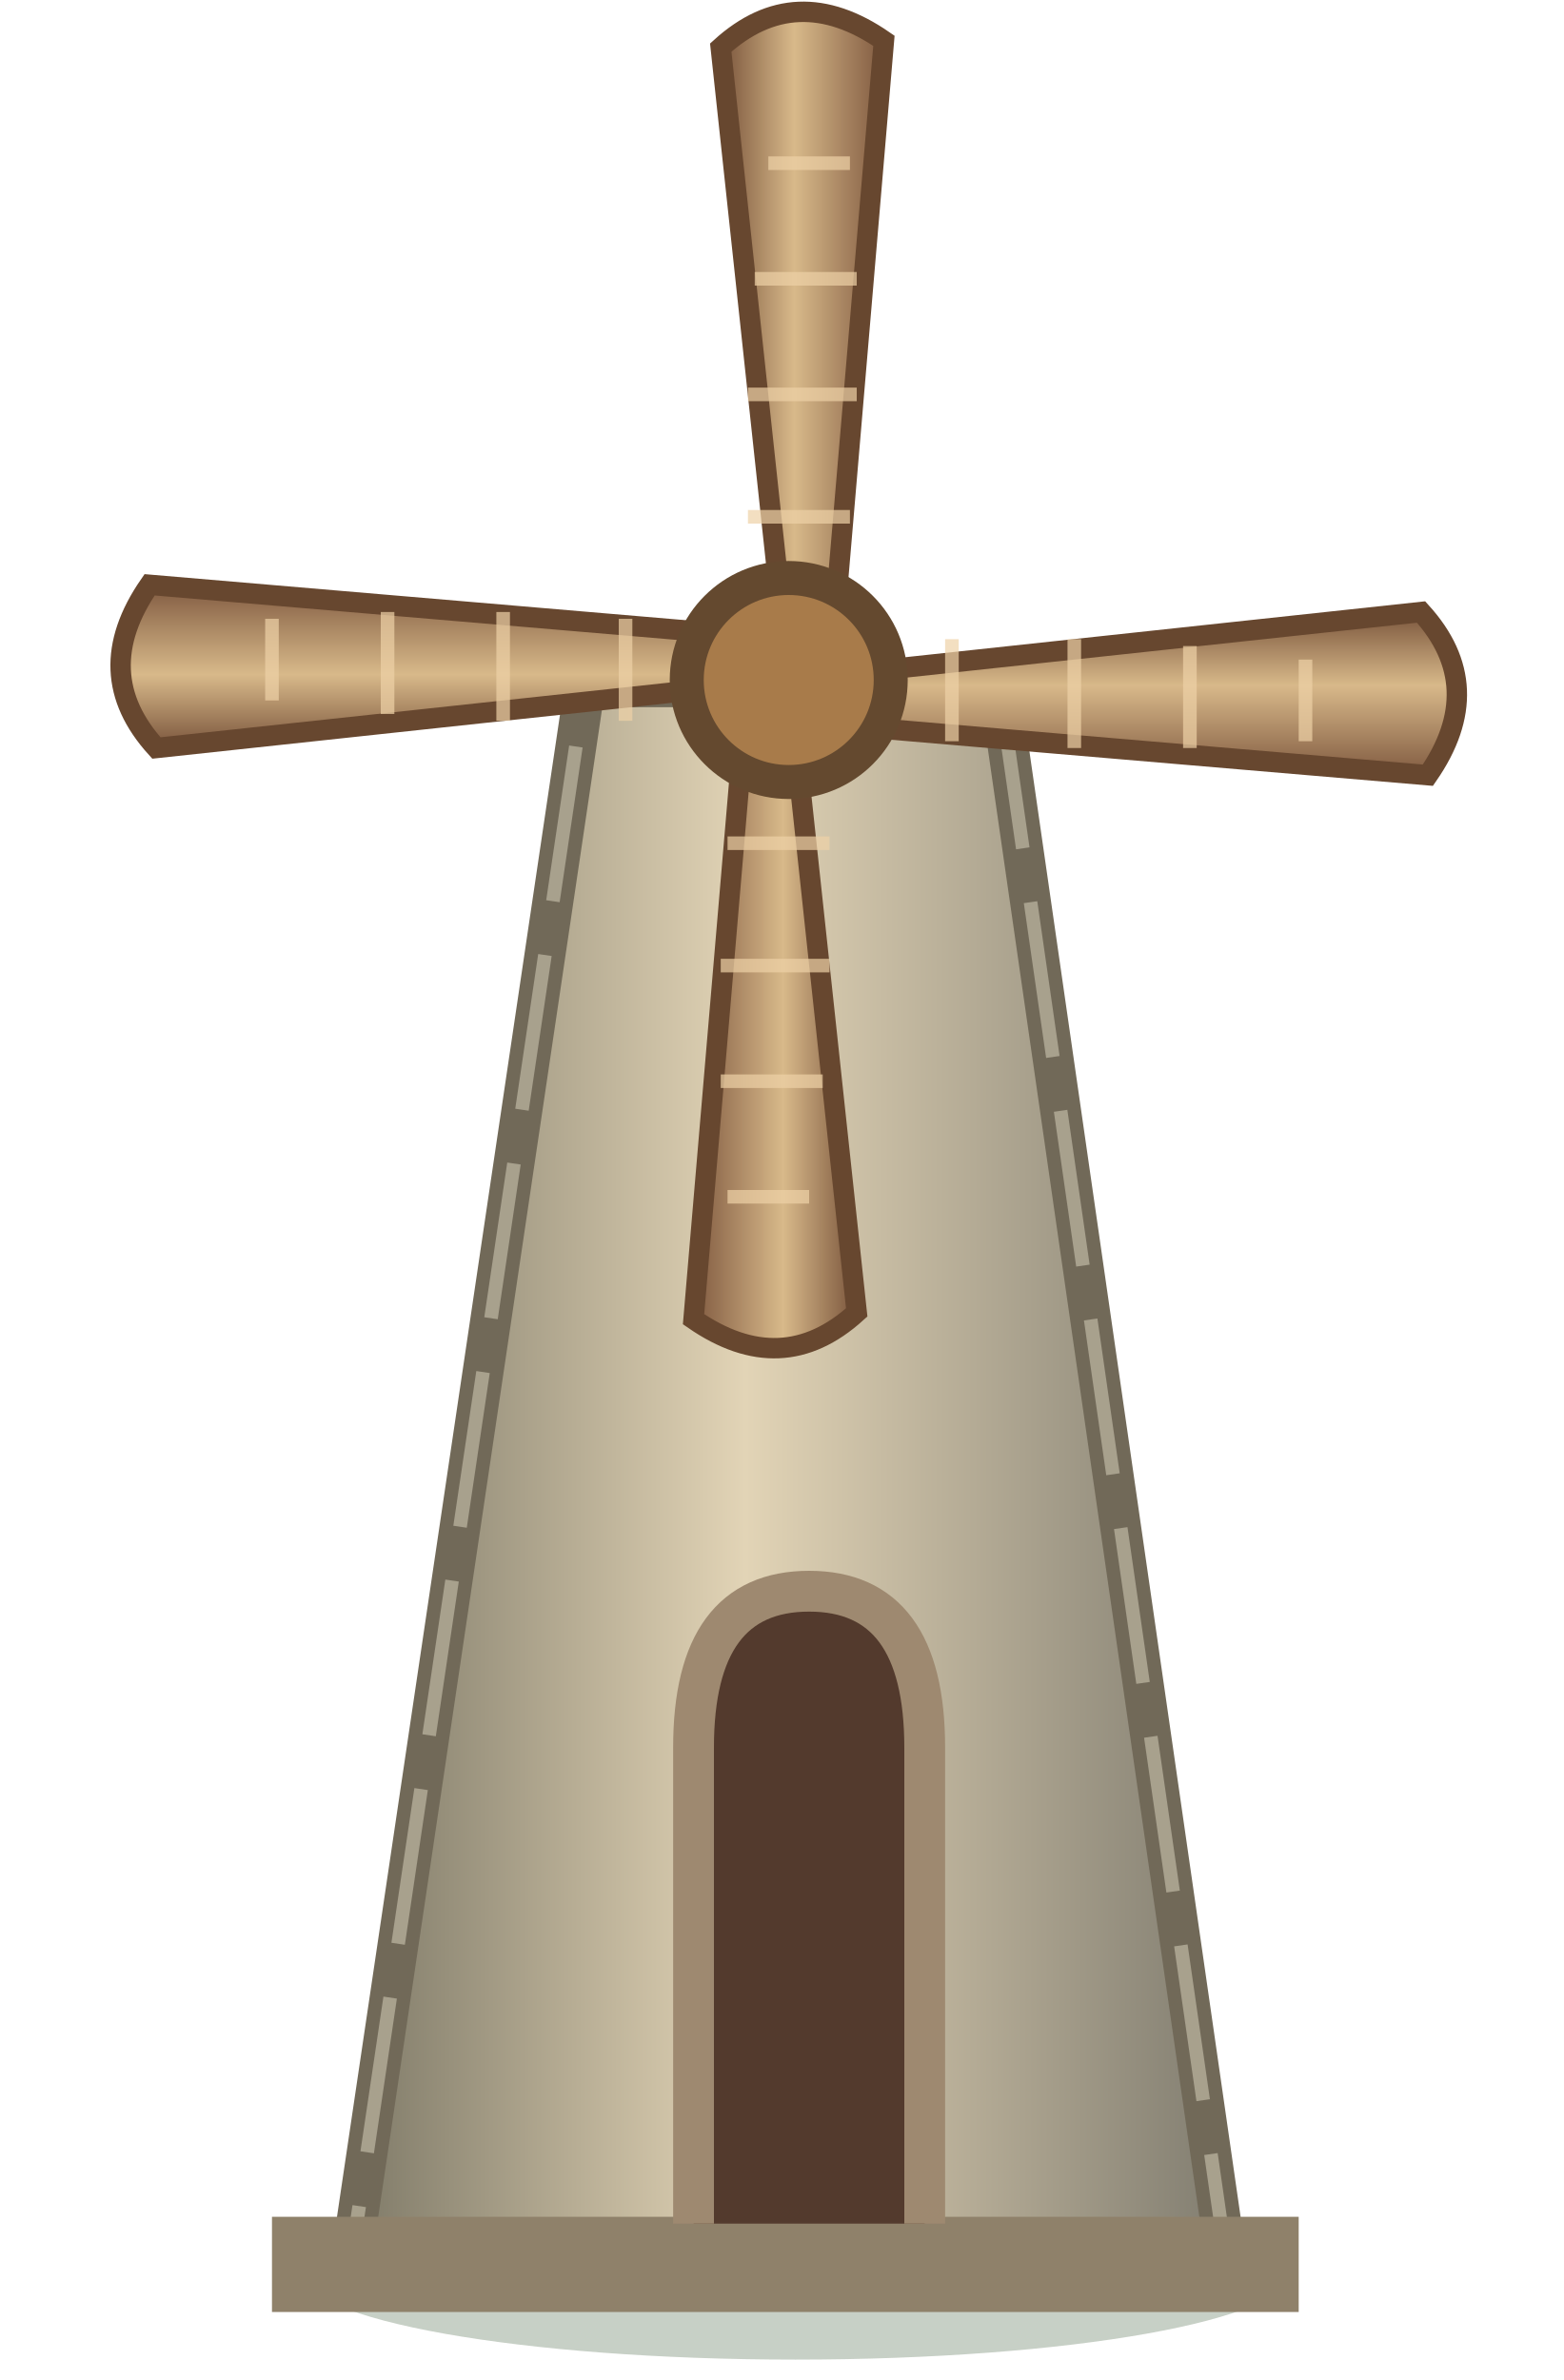
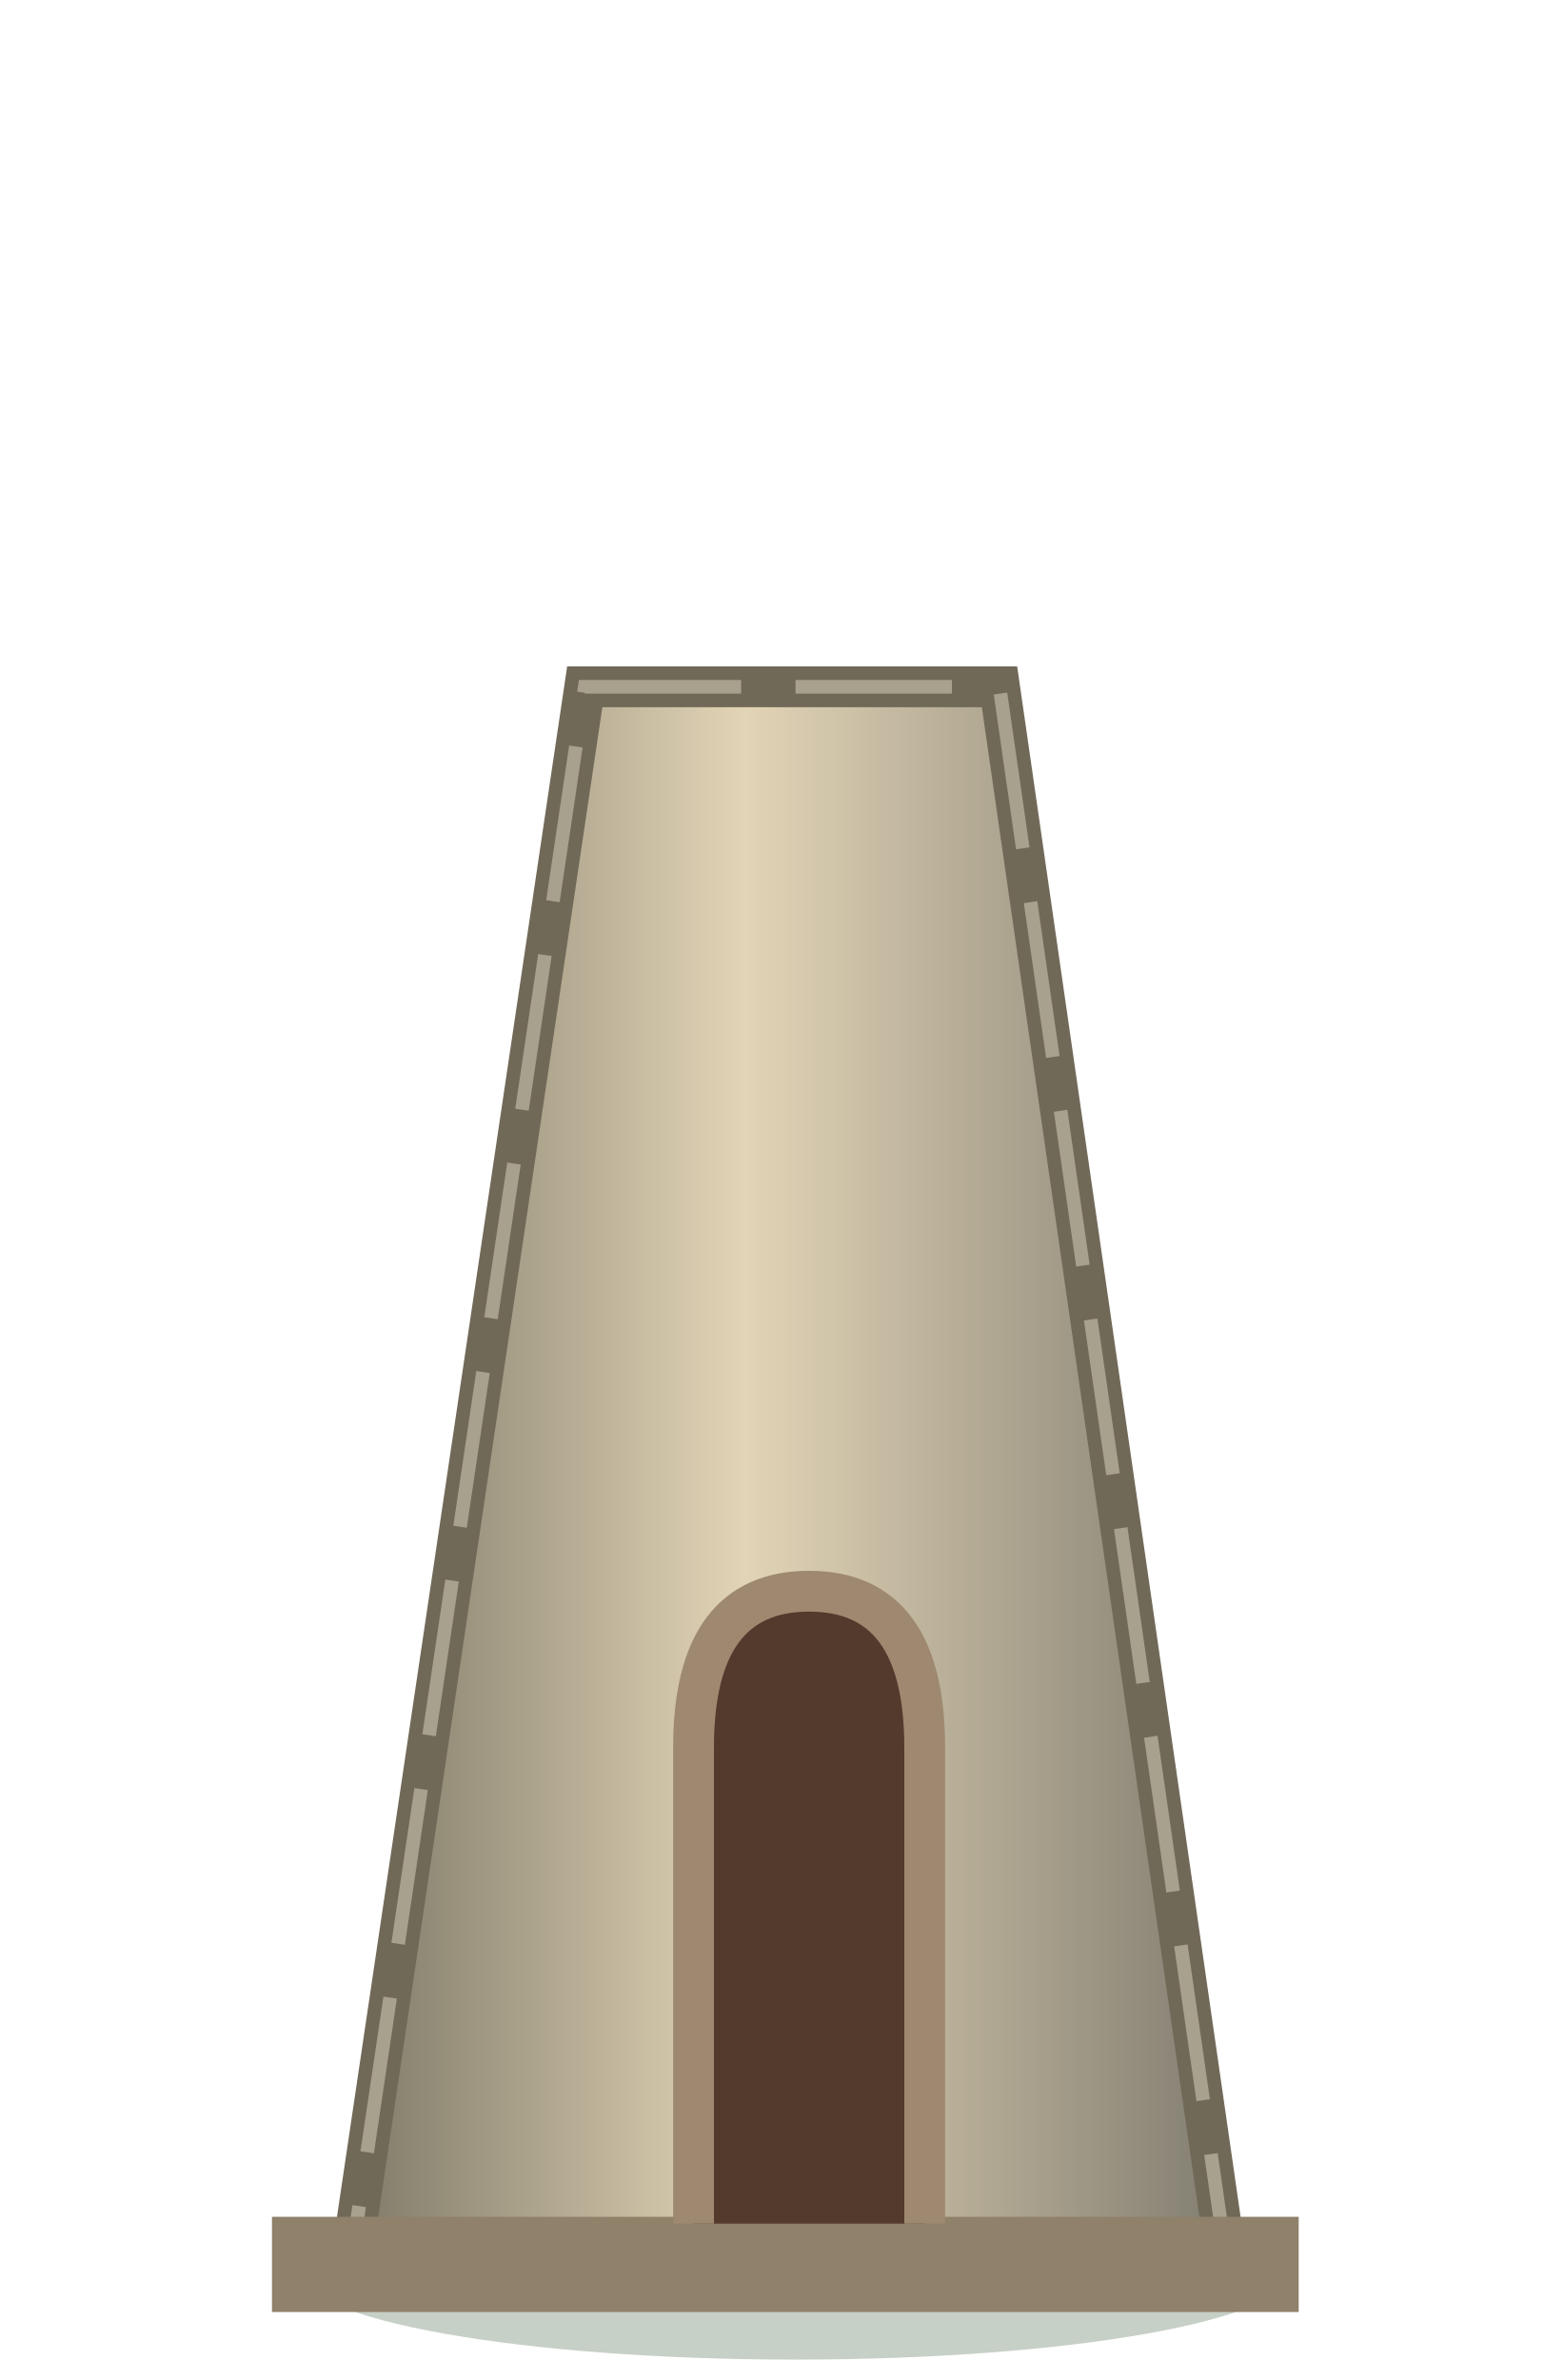
<svg xmlns="http://www.w3.org/2000/svg" viewBox="0 0 230 350">
  <defs>
    <linearGradient id="stone">
      <stop stop-color="#807b69" />
      <stop offset=".45" stop-color="#e2d4b6" />
      <stop offset="1" stop-color="#827e71" />
    </linearGradient>
    <linearGradient id="blade">
      <stop stop-color="#79543b" />
      <stop offset=".45" stop-color="#d8b98a" />
      <stop offset="1" stop-color="#805a40" />
    </linearGradient>
  </defs>
  <ellipse cx="117" cy="334" rx="73" ry="13" fill="#284821" opacity=".26" />
  <path d="M86 101h61l33 229H52Z" fill="url(#stone)" stroke="#716958" stroke-width="6" />
  <path d="M86 101h61l33 229H52Z" fill="none" stroke="#eae4cf" stroke-width="2" stroke-dasharray="23 8" opacity=".45" />
  <path d="M40 326h151v14H40Z" fill="#8f816a" />
  <path d="M102 327v-70q0-23 17-23t17 23v70" fill="#533a2d" stroke="#9e8970" stroke-width="6" />
-   <g id="blades">
-     <g fill="url(#blade)" stroke="#67472f" stroke-width="3">
-       <path d="M116 100L106 7Q117-3 130 6L122 100Z" />
-       <path d="M116 100L106 7Q117-3 130 6L122 100Z" transform="rotate(90 116 100)" />
-       <path d="M116 100L106 7Q117-3 130 6L122 100Z" transform="rotate(180 116 100)" />
-       <path d="M116 100L106 7Q117-3 130 6L122 100Z" transform="rotate(270 116 100)" />
-     </g>
-     <g stroke="#eed1a6" stroke-width="2" opacity=".7">
-       <path d="M113 24l12 0M111 41l15 0M110 58l16 0M110 76l15 0" />
-       <path d="M113 24l12 0M111 41l15 0M110 58l16 0M110 76l15 0" transform="rotate(90 116 100)" />
-       <path d="M113 24l12 0M111 41l15 0M110 58l16 0M110 76l15 0" transform="rotate(180 116 100)" />
-       <path d="M113 24l12 0M111 41l15 0M110 58l16 0M110 76l15 0" transform="rotate(270 116 100)" />
-     </g>
-     <circle cx="116" cy="100" r="15" fill="#a87b4a" stroke="#64492f" stroke-width="5" />
-   </g>
</svg>
